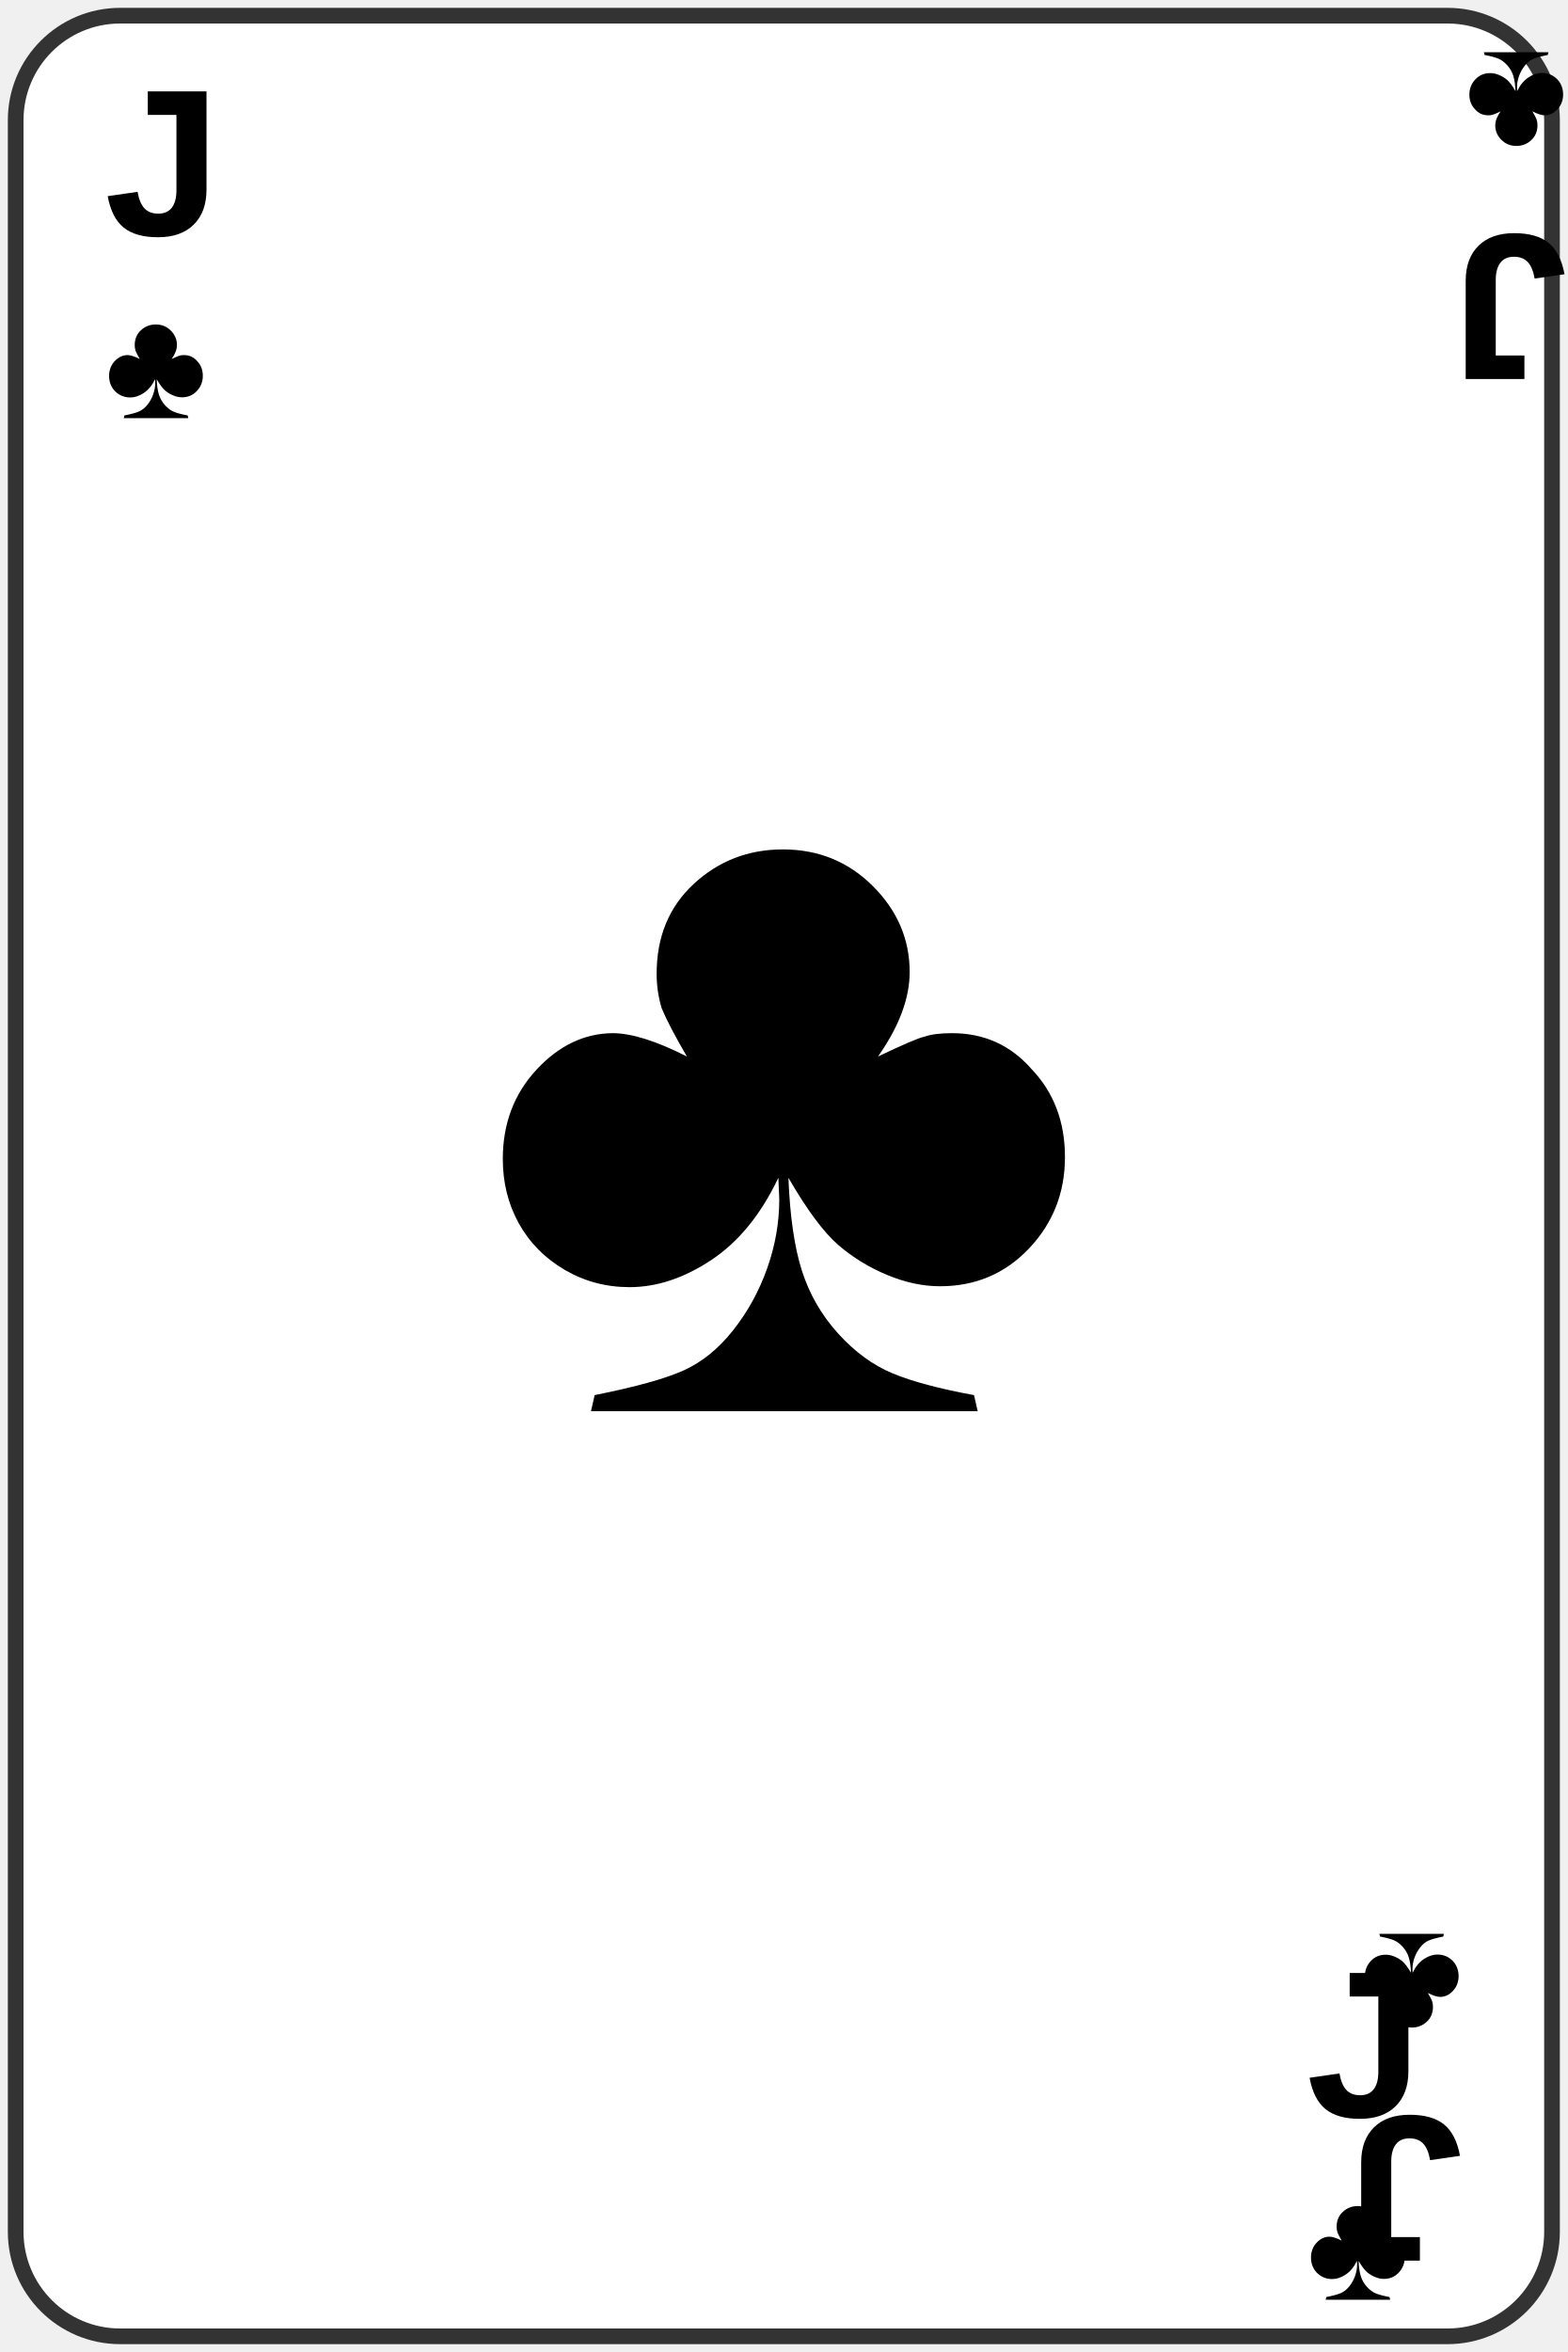
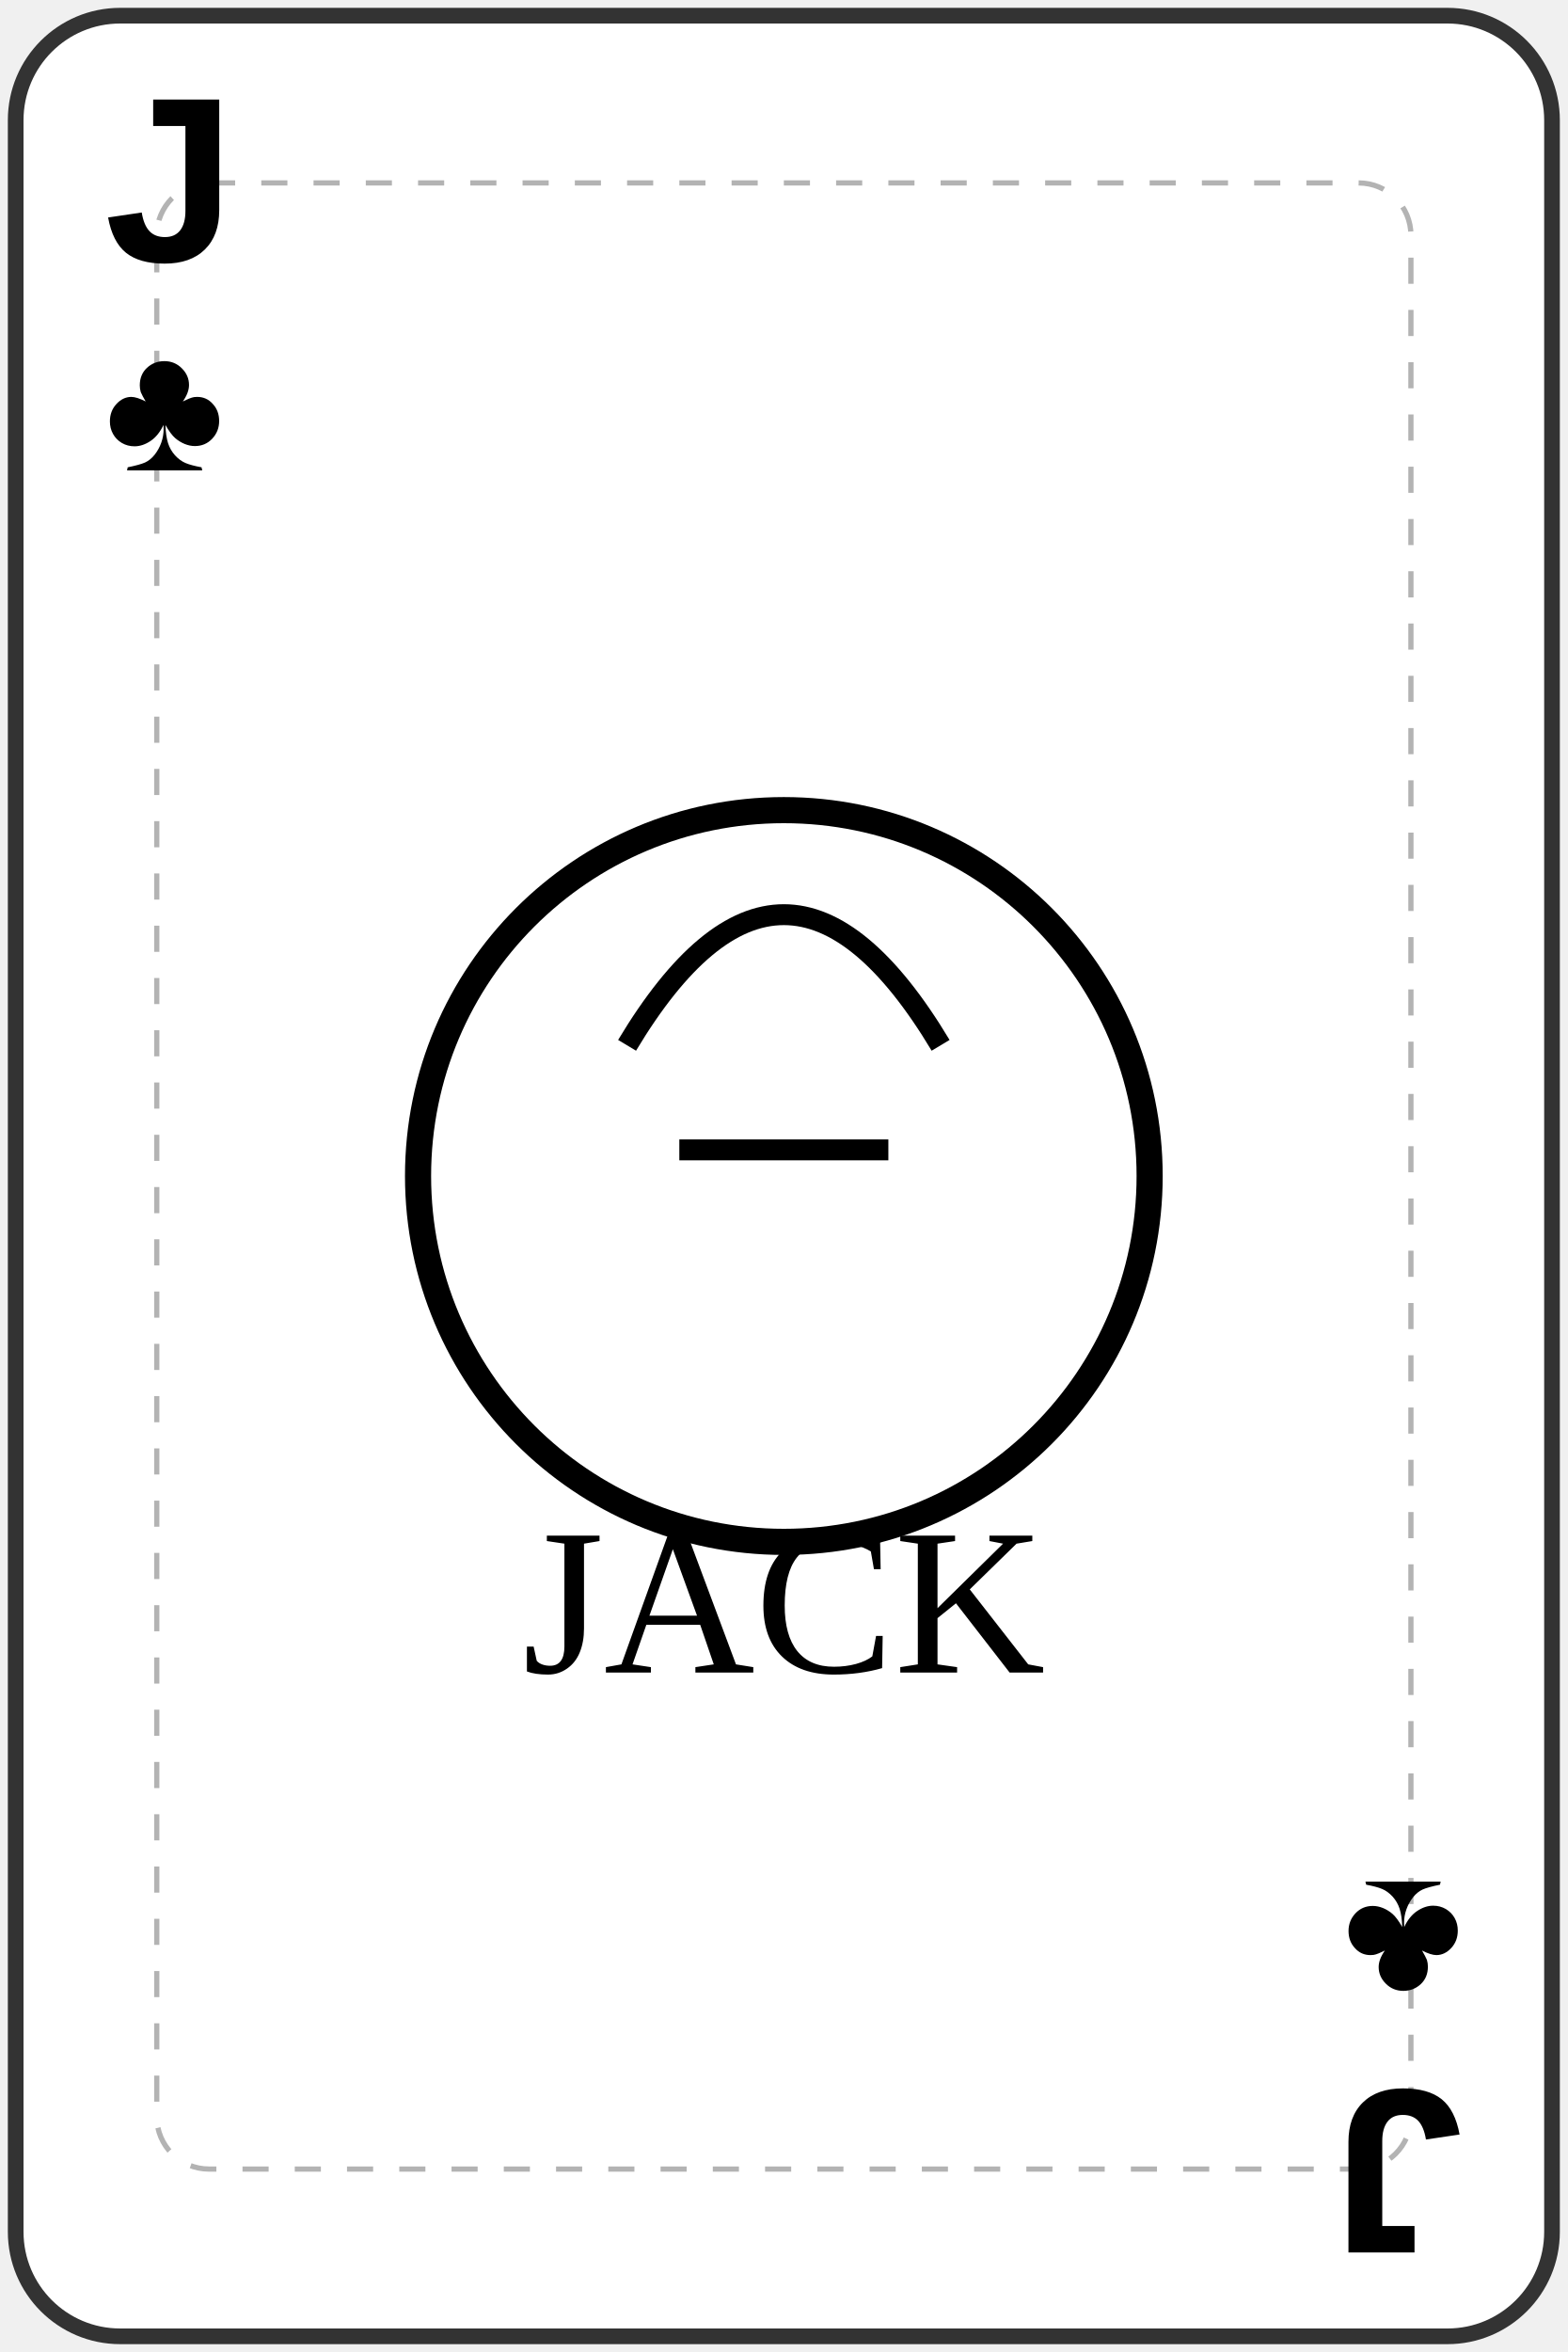
<svg xmlns="http://www.w3.org/2000/svg" width="300" height="450" viewBox="0 0 300 450">
  <rect width="294" height="444" x="3" y="3" rx="20" ry="20" fill="white" stroke="#333" stroke-width="3" />
+   <rect width="240" height="380" x="30" y="35" rx="10" ry="10" fill="none" stroke="#000000" stroke-width="1" stroke-dasharray="5,5" opacity="0.3" />
  <g fill="#000000">
-     <text x="20" y="45" font-size="40" font-weight="bold" font-family="Arial">J</text>
-     <text x="20" y="80" font-size="30" font-family="Arial">♣</text>
-   </g>
-   <g fill="#000000" transform="rotate(180, 275, 45)">
-     <text x="250" y="45" font-size="40" font-weight="bold" font-family="Arial">J</text>
-     <text x="250" y="80" font-size="30" font-family="Arial">♣</text>
+     <text x="20" y="50" font-size="45" font-weight="bold" font-family="Arial">J</text>
+     <text x="20" y="90" font-size="35" font-family="Arial">♣</text>
  </g>
  <g fill="#000000" transform="rotate(180, 150, 225)">
-     <text x="20" y="45" font-size="40" font-weight="bold" font-family="Arial">J</text>
-     <text x="20" y="80" font-size="30" font-family="Arial">♣</text>
+     <text x="20" y="50" font-size="45" font-weight="bold" font-family="Arial">J</text>
+     <text x="20" y="90" font-size="35" font-family="Arial">♣</text>
  </g>
-   <g fill="#000000" transform="rotate(360, 275, 405)">
-     <text x="250" y="405" font-size="40" font-weight="bold" font-family="Arial">J</text>
-     <text x="250" y="440" font-size="30" font-family="Arial">♣</text>
-   </g>
-   <text x="150" y="270" font-size="180" text-anchor="middle" fill="#000000">♣</text>
+   <circle cx="150" cy="225" r="70" fill="none" stroke="#000000" stroke-width="5" />
+   <path d="M120 200 Q150 150 180 200 M130 220 L170 220" stroke="#000000" fill="none" stroke-width="4" />
+   <text x="150" y="320" font-size="40" text-anchor="middle" fill="#000000">JACK</text>
</svg>
